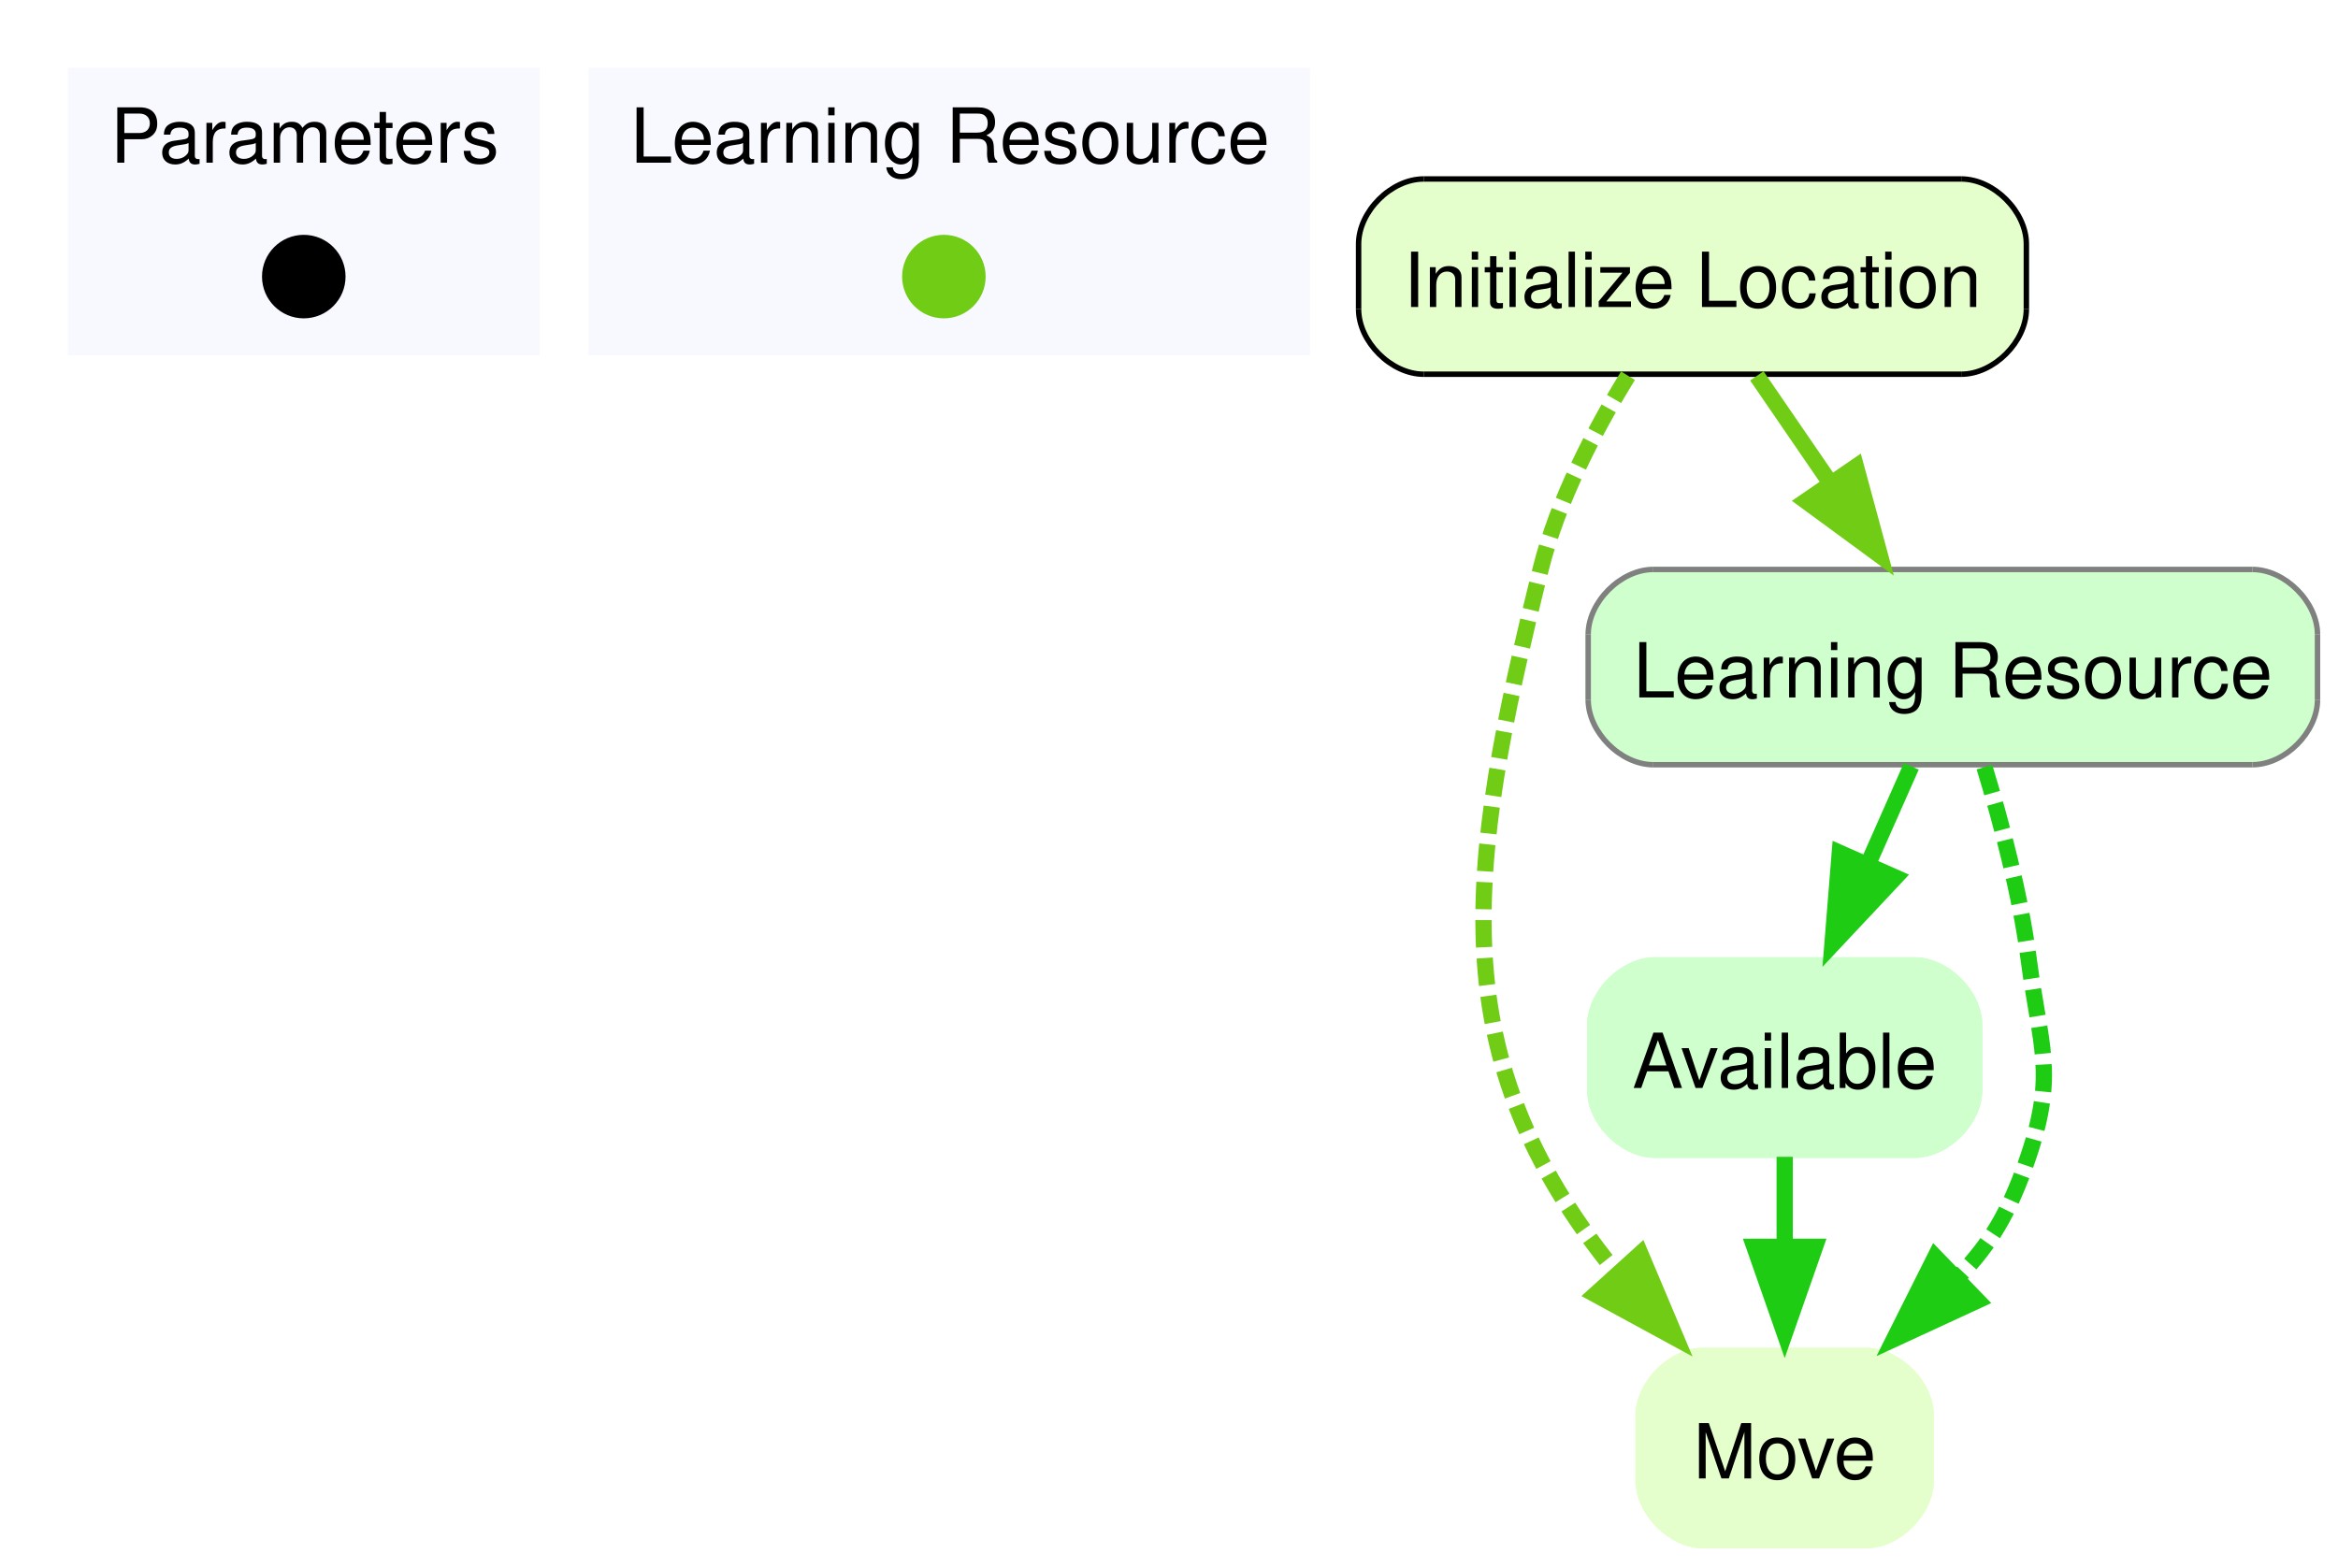
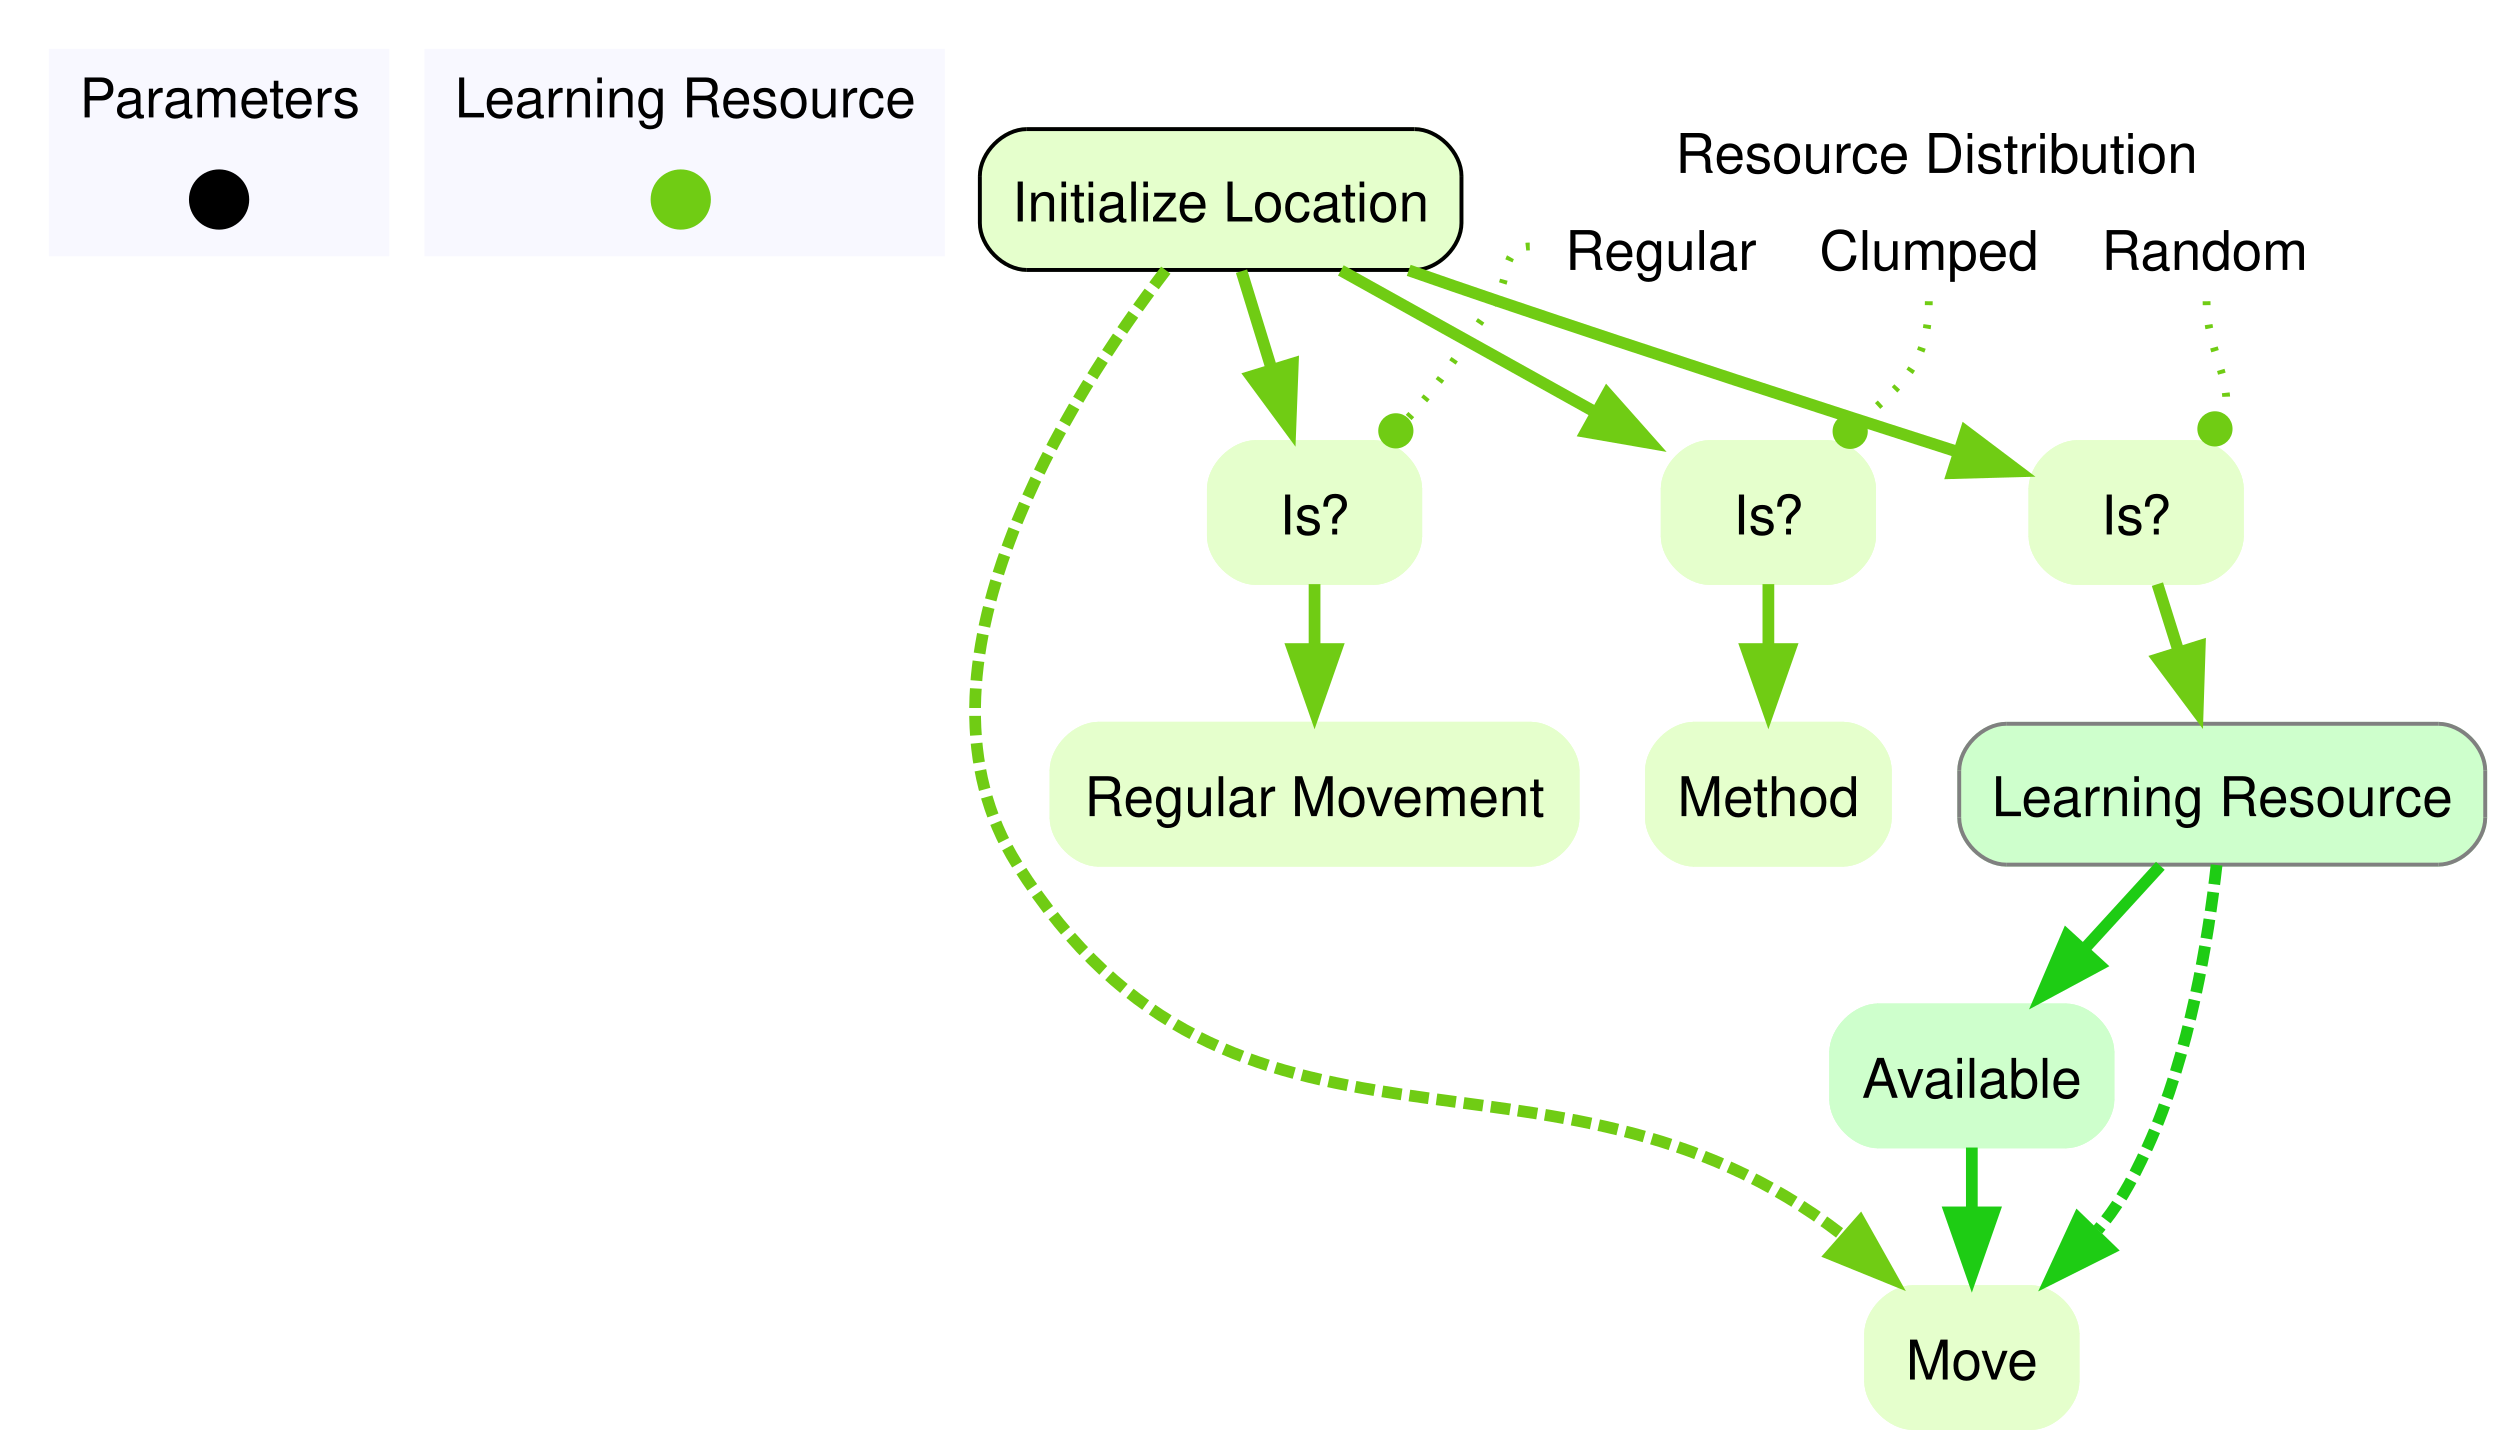
- <svg xmlns="http://www.w3.org/2000/svg" xmlns:xlink="http://www.w3.org/1999/xlink" width="431pt" height="289pt" viewBox="0.00 0.00 431.00 289.00">
-   <g id="graph1" class="graph" transform="scale(1 1) rotate(0) translate(4 285)">
-     <polygon fill="white" stroke="white" points="-4,5 -4,-285 428,-285 428,5 -4,5" />
+ <svg xmlns="http://www.w3.org/2000/svg" xmlns:xlink="http://www.w3.org/1999/xlink" width="639pt" height="369pt" viewBox="0.00 0.00 639.00 369.00">
+   <g id="graph1" class="graph" transform="scale(1 1) rotate(0) translate(4 365)">
+     <polygon fill="white" stroke="white" points="-4,5 -4,-365 636,-365 636,5 -4,5" />
    <g id="graph2" class="cluster">
-       <polygon fill="ghostwhite" stroke="white" points="8,-219 8,-273 96,-273 96,-219 8,-219" />
-       <text text-anchor="middle" x="52.179" y="-255" font-family="Helvetica,sans-Serif" font-size="14.00">Parameters</text>
+       <polygon fill="ghostwhite" stroke="white" points="8,-299 8,-353 96,-353 96,-299 8,-299" />
+       <text text-anchor="middle" x="52.179" y="-335" font-family="Helvetica,sans-Serif" font-size="14.00">Parameters</text>
    </g>
    <g id="graph3" class="cluster">
-       <polygon fill="ghostwhite" stroke="white" points="104,-219 104,-273 238,-273 238,-219 104,-219" />
-       <text text-anchor="middle" x="171.148" y="-255" font-family="Helvetica,sans-Serif" font-size="14.00">Learning Resource</text>
+       <polygon fill="ghostwhite" stroke="white" points="104,-299 104,-353 238,-353 238,-299 104,-299" />
+       <text text-anchor="middle" x="171.148" y="-335" font-family="Helvetica,sans-Serif" font-size="14.00">Learning Resource</text>
    </g>
    <g id="node2" class="node">
-       <ellipse fill="black" stroke="black" cx="52" cy="-234" rx="7.2" ry="7.2" />
+       <ellipse fill="black" stroke="black" cx="52" cy="-314" rx="7.2" ry="7.2" />
    </g>
    <g id="node4" class="node">
      <a xlink:href="learningResource__Overview.svg">
-         <ellipse fill="#70cc14" stroke="#70cc14" cx="170" cy="-234" rx="7.2" ry="7.2" />
+         <ellipse fill="#70cc14" stroke="#70cc14" cx="170" cy="-314" rx="7.2" ry="7.2" />
      </a>
    </g>
    <g id="node5" class="node">
+       <polygon fill="white" stroke="none" points="388.014,-289.2 388.014,-338.8 593.986,-338.8 593.986,-289.2 388.014,-289.2" />
+       <text text-anchor="middle" x="491" y="-320.8" font-family="Helvetica,sans-Serif" font-size="14.00">Resource Distribution</text>
+       <polyline fill="none" stroke="none" points="388.014,-314 593.986,-314 " />
+       <text text-anchor="middle" x="420.528" y="-296" font-family="Helvetica,sans-Serif" font-size="14.00">Regular</text>
+       <polyline fill="none" stroke="none" points="453.042,-289.2 453.042,-314 " />
+       <text text-anchor="middle" x="489.055" y="-296" font-family="Helvetica,sans-Serif" font-size="14.00">Clumped</text>
+       <polyline fill="none" stroke="none" points="525.069,-289.2 525.069,-314 " />
+       <text text-anchor="middle" x="559.527" y="-296" font-family="Helvetica,sans-Serif" font-size="14.00">Random</text>
+     </g>
+     <g id="node8" class="node">
+       <polygon fill="#e5ffcc" stroke="#e5ffcc" points="557,-252 527,-252 515,-240 515,-228 527,-216 557,-216 569,-228 569,-240 557,-252" />
+       <path fill="#e5ffcc" stroke="#e5ffcc" d="M527,-252C521,-252 515,-246 515,-240" />
+       <path fill="#e5ffcc" stroke="#e5ffcc" d="M515,-228C515,-222 521,-216 527,-216" />
+       <path fill="#e5ffcc" stroke="#e5ffcc" d="M557,-216C563,-216 569,-222 569,-228" />
+       <path fill="#e5ffcc" stroke="#e5ffcc" d="M569,-240C569,-246 563,-252 557,-252" />
+       <polyline fill="none" stroke="#e5ffcc" points="557,-252 527,-252 " />
+       <path fill="none" stroke="#e5ffcc" d="M527,-252C521,-252 515,-246 515,-240" />
+       <polyline fill="none" stroke="#e5ffcc" points="515,-240 515,-228 " />
+       <path fill="none" stroke="#e5ffcc" d="M515,-228C515,-222 521,-216 527,-216" />
+       <polyline fill="none" stroke="#e5ffcc" points="527,-216 557,-216 " />
+       <path fill="none" stroke="#e5ffcc" d="M557,-216C563,-216 569,-222 569,-228" />
+       <polyline fill="none" stroke="#e5ffcc" points="569,-228 569,-240 " />
+       <path fill="none" stroke="#e5ffcc" d="M569,-240C569,-246 563,-252 557,-252" />
+       <text text-anchor="middle" x="542" y="-228.4" font-family="Helvetica,sans-Serif" font-size="14.00">Is?</text>
+     </g>
+     <g id="edge26" class="edge">
+       <path fill="none" stroke="#70cc14" stroke-width="2" stroke-dasharray="1,5" d="M560,-288C560,-275.5 566.905,-267.464 564.532,-259.152" />
+       <ellipse fill="#70cc14" stroke="#70cc14" cx="562.141" cy="-255.379" rx="4" ry="4" />
+     </g>
+     <g id="node10" class="node">
+       <polygon fill="#e5ffcc" stroke="#e5ffcc" points="347,-252 317,-252 305,-240 305,-228 317,-216 347,-216 359,-228 359,-240 347,-252" />
+       <path fill="#e5ffcc" stroke="#e5ffcc" d="M317,-252C311,-252 305,-246 305,-240" />
+       <path fill="#e5ffcc" stroke="#e5ffcc" d="M305,-228C305,-222 311,-216 317,-216" />
+       <path fill="#e5ffcc" stroke="#e5ffcc" d="M347,-216C353,-216 359,-222 359,-228" />
+       <path fill="#e5ffcc" stroke="#e5ffcc" d="M359,-240C359,-246 353,-252 347,-252" />
+       <polyline fill="none" stroke="#e5ffcc" points="347,-252 317,-252 " />
+       <path fill="none" stroke="#e5ffcc" d="M317,-252C311,-252 305,-246 305,-240" />
+       <polyline fill="none" stroke="#e5ffcc" points="305,-240 305,-228 " />
+       <path fill="none" stroke="#e5ffcc" d="M305,-228C305,-222 311,-216 317,-216" />
+       <polyline fill="none" stroke="#e5ffcc" points="317,-216 347,-216 " />
+       <path fill="none" stroke="#e5ffcc" d="M347,-216C353,-216 359,-222 359,-228" />
+       <polyline fill="none" stroke="#e5ffcc" points="359,-228 359,-240 " />
+       <path fill="none" stroke="#e5ffcc" d="M359,-240C359,-246 353,-252 347,-252" />
+       <text text-anchor="middle" x="332" y="-228.4" font-family="Helvetica,sans-Serif" font-size="14.00">Is?</text>
+     </g>
+     <g id="edge28" class="edge">
+       <path fill="none" stroke="#70cc14" stroke-width="2" stroke-dasharray="1,5" d="M387,-302C379.603,-302 382.275,-294.037 378,-288 368.024,-273.914 365.128,-268.106 355.637,-257.841" />
+       <ellipse fill="#70cc14" stroke="#70cc14" cx="352.778" cy="-254.878" rx="4" ry="4" />
+     </g>
+     <g id="node12" class="node">
+       <polygon fill="#e5ffcc" stroke="#e5ffcc" points="463,-252 433,-252 421,-240 421,-228 433,-216 463,-216 475,-228 475,-240 463,-252" />
+       <path fill="#e5ffcc" stroke="#e5ffcc" d="M433,-252C427,-252 421,-246 421,-240" />
+       <path fill="#e5ffcc" stroke="#e5ffcc" d="M421,-228C421,-222 427,-216 433,-216" />
+       <path fill="#e5ffcc" stroke="#e5ffcc" d="M463,-216C469,-216 475,-222 475,-228" />
+       <path fill="#e5ffcc" stroke="#e5ffcc" d="M475,-240C475,-246 469,-252 463,-252" />
+       <polyline fill="none" stroke="#e5ffcc" points="463,-252 433,-252 " />
+       <path fill="none" stroke="#e5ffcc" d="M433,-252C427,-252 421,-246 421,-240" />
+       <polyline fill="none" stroke="#e5ffcc" points="421,-240 421,-228 " />
+       <path fill="none" stroke="#e5ffcc" d="M421,-228C421,-222 427,-216 433,-216" />
+       <polyline fill="none" stroke="#e5ffcc" points="433,-216 463,-216 " />
+       <path fill="none" stroke="#e5ffcc" d="M463,-216C469,-216 475,-222 475,-228" />
+       <polyline fill="none" stroke="#e5ffcc" points="475,-228 475,-240 " />
+       <path fill="none" stroke="#e5ffcc" d="M475,-240C475,-246 469,-252 463,-252" />
+       <text text-anchor="middle" x="448" y="-228.4" font-family="Helvetica,sans-Serif" font-size="14.00">Is?</text>
+     </g>
+     <g id="edge24" class="edge">
+       <path fill="none" stroke="#70cc14" stroke-width="2" stroke-dasharray="1,5" d="M489,-288C489,-271.98 482.184,-266.923 471.989,-257.669" />
+       <ellipse fill="#70cc14" stroke="#70cc14" cx="468.905" cy="-254.75" rx="4" ry="4" />
+     </g>
+     <g id="node6" class="node">
      <a xlink:href="learningResource_initializeLocation.svg" xlink:title="Initialize Location">
-         <polygon fill="#e5ffcc" stroke="#e5ffcc" points="357.549,-252 258.451,-252 246.451,-240 246.451,-228 258.451,-216 357.549,-216 369.549,-228 369.549,-240 357.549,-252" />
-         <path fill="#e5ffcc" stroke="#e5ffcc" d="M258.451,-252C252.451,-252 246.451,-246 246.451,-240" />
-         <path fill="#e5ffcc" stroke="#e5ffcc" d="M246.451,-228C246.451,-222 252.451,-216 258.451,-216" />
-         <path fill="#e5ffcc" stroke="#e5ffcc" d="M357.549,-216C363.549,-216 369.549,-222 369.549,-228" />
-         <path fill="#e5ffcc" stroke="#e5ffcc" d="M369.549,-240C369.549,-246 363.549,-252 357.549,-252" />
-         <polyline fill="none" stroke="black" points="357.549,-252 258.451,-252 " />
-         <path fill="none" stroke="black" d="M258.451,-252C252.451,-252 246.451,-246 246.451,-240" />
-         <polyline fill="none" stroke="black" points="246.451,-240 246.451,-228 " />
-         <path fill="none" stroke="black" d="M246.451,-228C246.451,-222 252.451,-216 258.451,-216" />
-         <polyline fill="none" stroke="black" points="258.451,-216 357.549,-216 " />
-         <path fill="none" stroke="black" d="M357.549,-216C363.549,-216 369.549,-222 369.549,-228" />
-         <polyline fill="none" stroke="black" points="369.549,-228 369.549,-240 " />
-         <path fill="none" stroke="black" d="M369.549,-240C369.549,-246 363.549,-252 357.549,-252" />
-         <text text-anchor="middle" x="308" y="-228.4" font-family="Helvetica,sans-Serif" font-size="14.00">Initialize Location</text>
+         <polygon fill="#e5ffcc" stroke="#e5ffcc" points="357.549,-332 258.451,-332 246.451,-320 246.451,-308 258.451,-296 357.549,-296 369.549,-308 369.549,-320 357.549,-332" />
+         <path fill="#e5ffcc" stroke="#e5ffcc" d="M258.451,-332C252.451,-332 246.451,-326 246.451,-320" />
+         <path fill="#e5ffcc" stroke="#e5ffcc" d="M246.451,-308C246.451,-302 252.451,-296 258.451,-296" />
+         <path fill="#e5ffcc" stroke="#e5ffcc" d="M357.549,-296C363.549,-296 369.549,-302 369.549,-308" />
+         <path fill="#e5ffcc" stroke="#e5ffcc" d="M369.549,-320C369.549,-326 363.549,-332 357.549,-332" />
+         <polyline fill="none" stroke="black" points="357.549,-332 258.451,-332 " />
+         <path fill="none" stroke="black" d="M258.451,-332C252.451,-332 246.451,-326 246.451,-320" />
+         <polyline fill="none" stroke="black" points="246.451,-320 246.451,-308 " />
+         <path fill="none" stroke="black" d="M246.451,-308C246.451,-302 252.451,-296 258.451,-296" />
+         <polyline fill="none" stroke="black" points="258.451,-296 357.549,-296 " />
+         <path fill="none" stroke="black" d="M357.549,-296C363.549,-296 369.549,-302 369.549,-308" />
+         <polyline fill="none" stroke="black" points="369.549,-308 369.549,-320 " />
+         <path fill="none" stroke="black" d="M369.549,-320C369.549,-326 363.549,-332 357.549,-332" />
+         <text text-anchor="middle" x="308" y="-308.4" font-family="Helvetica,sans-Serif" font-size="14.00">Initialize Location</text>
      </a>
    </g>
-     <g id="node7" class="node">
-       <polygon fill="#ceffcc" stroke="#ceffcc" points="411.222,-180 300.778,-180 288.778,-168 288.778,-156 300.778,-144 411.222,-144 423.222,-156 423.222,-168 411.222,-180" />
-       <path fill="#ceffcc" stroke="#ceffcc" d="M300.778,-180C294.778,-180 288.778,-174 288.778,-168" />
-       <path fill="#ceffcc" stroke="#ceffcc" d="M288.778,-156C288.778,-150 294.778,-144 300.778,-144" />
-       <path fill="#ceffcc" stroke="#ceffcc" d="M411.222,-144C417.222,-144 423.222,-150 423.222,-156" />
-       <path fill="#ceffcc" stroke="#ceffcc" d="M423.222,-168C423.222,-174 417.222,-180 411.222,-180" />
-       <polyline fill="none" stroke="gray" points="411.222,-180 300.778,-180 " />
-       <path fill="none" stroke="gray" d="M300.778,-180C294.778,-180 288.778,-174 288.778,-168" />
-       <polyline fill="none" stroke="gray" points="288.778,-168 288.778,-156 " />
-       <path fill="none" stroke="gray" d="M288.778,-156C288.778,-150 294.778,-144 300.778,-144" />
-       <polyline fill="none" stroke="gray" points="300.778,-144 411.222,-144 " />
-       <path fill="none" stroke="gray" d="M411.222,-144C417.222,-144 423.222,-150 423.222,-156" />
-       <polyline fill="none" stroke="gray" points="423.222,-156 423.222,-168 " />
-       <path fill="none" stroke="gray" d="M423.222,-168C423.222,-174 417.222,-180 411.222,-180" />
-       <text text-anchor="middle" x="356" y="-156.4" font-family="Helvetica,sans-Serif" font-size="14.00">Learning Resource</text>
-     </g>
    <g id="edge4" class="edge">
-       <path fill="none" stroke="#70cc14" stroke-width="3" d="M319.865,-215.697C323.818,-209.932 328.366,-203.299 332.874,-196.726" />
-       <polygon fill="#70cc14" stroke="#70cc14" points="338.734,-200.558 344.271,-180.104 327.188,-192.64 338.734,-200.558" />
-     </g>
-     <g id="node10" class="node">
-       <polygon fill="#e5ffcc" stroke="#e5ffcc" points="340,-36 310,-36 298,-24 298,-12 310,-0 340,-0 352,-12 352,-24 340,-36" />
-       <path fill="#e5ffcc" stroke="#e5ffcc" d="M310,-36C304,-36 298,-30 298,-24" />
-       <path fill="#e5ffcc" stroke="#e5ffcc" d="M298,-12C298,-6 304,-0 310,-0" />
-       <path fill="#e5ffcc" stroke="#e5ffcc" d="M340,-0C346,-0 352,-6 352,-12" />
-       <path fill="#e5ffcc" stroke="#e5ffcc" d="M352,-24C352,-30 346,-36 340,-36" />
-       <polyline fill="none" stroke="#e5ffcc" points="340,-36 310,-36 " />
-       <path fill="none" stroke="#e5ffcc" d="M310,-36C304,-36 298,-30 298,-24" />
-       <polyline fill="none" stroke="#e5ffcc" points="298,-24 298,-12 " />
-       <path fill="none" stroke="#e5ffcc" d="M298,-12C298,-6 304,-0 310,-0" />
-       <polyline fill="none" stroke="#e5ffcc" points="310,-0 340,-0 " />
-       <path fill="none" stroke="#e5ffcc" d="M340,-0C346,-0 352,-6 352,-12" />
-       <polyline fill="none" stroke="#e5ffcc" points="352,-12 352,-24 " />
-       <path fill="none" stroke="#e5ffcc" d="M352,-24C352,-30 346,-36 340,-36" />
-       <text text-anchor="middle" x="325" y="-12.4" font-family="Helvetica,sans-Serif" font-size="14.00">Move</text>
+       <path fill="none" stroke="#70cc14" stroke-width="3" d="M356.067,-295.898C363.728,-293.224 371.573,-290.515 379,-288 418.26,-274.707 463.054,-260.189 495.736,-249.714" />
+       <polygon fill="#70cc14" stroke="#70cc14" points="497.903,-256.371 514.823,-243.615 493.641,-243.035 497.903,-256.371" />
+     </g>
+     <g id="edge6" class="edge">
+       <path fill="none" stroke="#70cc14" stroke-width="3" d="M313.326,-295.689C315.532,-288.519 318.18,-279.916 320.778,-271.471" />
+       <polygon fill="#70cc14" stroke="#70cc14" points="327.497,-273.437 326.689,-252.262 314.116,-269.319 327.497,-273.437" />
    </g>
    <g id="edge8" class="edge">
-       <path fill="none" stroke="#70cc14" stroke-width="3" stroke-dasharray="5,2" d="M296.113,-215.725C289.987,-205.765 283.155,-192.727 280,-180 266.076,-123.834 261.86,-90.134 293.408,-51.013" />
-       <polygon fill="#70cc14" stroke="#70cc14" points="298.766,-55.525 307,-36 288.388,-46.129 298.766,-55.525" />
-     </g>
-     <g id="node8" class="node">
-       <polygon fill="#ceffcc" stroke="#ceffcc" points="348.928,-108 301.072,-108 289.072,-96 289.072,-84 301.072,-72 348.928,-72 360.928,-84 360.928,-96 348.928,-108" />
-       <path fill="#ceffcc" stroke="#ceffcc" d="M301.072,-108C295.072,-108 289.072,-102 289.072,-96" />
-       <path fill="#ceffcc" stroke="#ceffcc" d="M289.072,-84C289.072,-78 295.072,-72 301.072,-72" />
-       <path fill="#ceffcc" stroke="#ceffcc" d="M348.928,-72C354.928,-72 360.928,-78 360.928,-84" />
-       <path fill="#ceffcc" stroke="#ceffcc" d="M360.928,-96C360.928,-102 354.928,-108 348.928,-108" />
-       <polyline fill="none" stroke="#ceffcc" points="348.928,-108 301.072,-108 " />
-       <path fill="none" stroke="#ceffcc" d="M301.072,-108C295.072,-108 289.072,-102 289.072,-96" />
-       <polyline fill="none" stroke="#ceffcc" points="289.072,-96 289.072,-84 " />
-       <path fill="none" stroke="#ceffcc" d="M289.072,-84C289.072,-78 295.072,-72 301.072,-72" />
-       <polyline fill="none" stroke="#ceffcc" points="301.072,-72 348.928,-72 " />
-       <path fill="none" stroke="#ceffcc" d="M348.928,-72C354.928,-72 360.928,-78 360.928,-84" />
-       <polyline fill="none" stroke="#ceffcc" points="360.928,-84 360.928,-96 " />
-       <path fill="none" stroke="#ceffcc" d="M360.928,-96C360.928,-102 354.928,-108 348.928,-108" />
-       <text text-anchor="middle" x="325" y="-84.4" font-family="Helvetica,sans-Serif" font-size="14.00">Available</text>
+       <path fill="none" stroke="#70cc14" stroke-width="3" d="M338.724,-295.883C357.553,-285.392 381.989,-271.777 402.978,-260.084" />
+       <polygon fill="#70cc14" stroke="#70cc14" points="406.599,-266.079 420.664,-250.23 399.786,-253.849 406.599,-266.079" />
+     </g>
+     <g id="node15" class="node">
+       <polygon fill="#e5ffcc" stroke="#e5ffcc" points="515,-36 485,-36 473,-24 473,-12 485,-0 515,-0 527,-12 527,-24 515,-36" />
+       <path fill="#e5ffcc" stroke="#e5ffcc" d="M485,-36C479,-36 473,-30 473,-24" />
+       <path fill="#e5ffcc" stroke="#e5ffcc" d="M473,-12C473,-6 479,-0 485,-0" />
+       <path fill="#e5ffcc" stroke="#e5ffcc" d="M515,-0C521,-0 527,-6 527,-12" />
+       <path fill="#e5ffcc" stroke="#e5ffcc" d="M527,-24C527,-30 521,-36 515,-36" />
+       <polyline fill="none" stroke="#e5ffcc" points="515,-36 485,-36 " />
+       <path fill="none" stroke="#e5ffcc" d="M485,-36C479,-36 473,-30 473,-24" />
+       <polyline fill="none" stroke="#e5ffcc" points="473,-24 473,-12 " />
+       <path fill="none" stroke="#e5ffcc" d="M473,-12C473,-6 479,-0 485,-0" />
+       <polyline fill="none" stroke="#e5ffcc" points="485,-0 515,-0 " />
+       <path fill="none" stroke="#e5ffcc" d="M515,-0C521,-0 527,-6 527,-12" />
+       <polyline fill="none" stroke="#e5ffcc" points="527,-12 527,-24 " />
+       <path fill="none" stroke="#e5ffcc" d="M527,-24C527,-30 521,-36 515,-36" />
+       <text text-anchor="middle" x="500" y="-12.4" font-family="Helvetica,sans-Serif" font-size="14.00">Move</text>
+     </g>
+     <g id="edge16" class="edge">
+       <path fill="none" stroke="#70cc14" stroke-width="3" stroke-dasharray="5,2" d="M293.981,-295.942C269.534,-263.992 224.567,-193.858 256,-144 311.543,-55.898 392.068,-107.014 466.675,-49.512" />
+       <polygon fill="#70cc14" stroke="#70cc14" points="471.628,-54.477 482,-36 462.369,-43.976 471.628,-54.477" />
+     </g>
+     <g id="node19" class="node">
+       <polygon fill="#ceffcc" stroke="#ceffcc" points="619.222,-180 508.778,-180 496.778,-168 496.778,-156 508.778,-144 619.222,-144 631.222,-156 631.222,-168 619.222,-180" />
+       <path fill="#ceffcc" stroke="#ceffcc" d="M508.778,-180C502.778,-180 496.778,-174 496.778,-168" />
+       <path fill="#ceffcc" stroke="#ceffcc" d="M496.778,-156C496.778,-150 502.778,-144 508.778,-144" />
+       <path fill="#ceffcc" stroke="#ceffcc" d="M619.222,-144C625.222,-144 631.222,-150 631.222,-156" />
+       <path fill="#ceffcc" stroke="#ceffcc" d="M631.222,-168C631.222,-174 625.222,-180 619.222,-180" />
+       <polyline fill="none" stroke="gray" points="619.222,-180 508.778,-180 " />
+       <path fill="none" stroke="gray" d="M508.778,-180C502.778,-180 496.778,-174 496.778,-168" />
+       <polyline fill="none" stroke="gray" points="496.778,-168 496.778,-156 " />
+       <path fill="none" stroke="gray" d="M496.778,-156C496.778,-150 502.778,-144 508.778,-144" />
+       <polyline fill="none" stroke="gray" points="508.778,-144 619.222,-144 " />
+       <path fill="none" stroke="gray" d="M619.222,-144C625.222,-144 631.222,-150 631.222,-156" />
+       <polyline fill="none" stroke="gray" points="631.222,-156 631.222,-168 " />
+       <path fill="none" stroke="gray" d="M631.222,-168C631.222,-174 625.222,-180 619.222,-180" />
+       <text text-anchor="middle" x="564" y="-156.4" font-family="Helvetica,sans-Serif" font-size="14.00">Learning Resource</text>
+     </g>
+     <g id="edge14" class="edge">
+       <path fill="none" stroke="#70cc14" stroke-width="3" d="M547.438,-215.697C549.01,-210.695 550.788,-205.04 552.58,-199.337" />
+       <polygon fill="#70cc14" stroke="#70cc14" points="559.306,-201.283 558.624,-180.104 545.95,-197.085 559.306,-201.283" />
+     </g>
+     <g id="node23" class="node">
+       <polygon fill="#e5ffcc" stroke="#e5ffcc" points="387.207,-180 276.793,-180 264.793,-168 264.793,-156 276.793,-144 387.207,-144 399.207,-156 399.207,-168 387.207,-180" />
+       <path fill="#e5ffcc" stroke="#e5ffcc" d="M276.793,-180C270.793,-180 264.793,-174 264.793,-168" />
+       <path fill="#e5ffcc" stroke="#e5ffcc" d="M264.793,-156C264.793,-150 270.793,-144 276.793,-144" />
+       <path fill="#e5ffcc" stroke="#e5ffcc" d="M387.207,-144C393.207,-144 399.207,-150 399.207,-156" />
+       <path fill="#e5ffcc" stroke="#e5ffcc" d="M399.207,-168C399.207,-174 393.207,-180 387.207,-180" />
+       <polyline fill="none" stroke="#e5ffcc" points="387.207,-180 276.793,-180 " />
+       <path fill="none" stroke="#e5ffcc" d="M276.793,-180C270.793,-180 264.793,-174 264.793,-168" />
+       <polyline fill="none" stroke="#e5ffcc" points="264.793,-168 264.793,-156 " />
+       <path fill="none" stroke="#e5ffcc" d="M264.793,-156C264.793,-150 270.793,-144 276.793,-144" />
+       <polyline fill="none" stroke="#e5ffcc" points="276.793,-144 387.207,-144 " />
+       <path fill="none" stroke="#e5ffcc" d="M387.207,-144C393.207,-144 399.207,-150 399.207,-156" />
+       <polyline fill="none" stroke="#e5ffcc" points="399.207,-156 399.207,-168 " />
+       <path fill="none" stroke="#e5ffcc" d="M399.207,-168C399.207,-174 393.207,-180 387.207,-180" />
+       <text text-anchor="middle" x="332" y="-156.4" font-family="Helvetica,sans-Serif" font-size="14.00">Regular Movement</text>
+     </g>
+     <g id="edge20" class="edge">
+       <path fill="none" stroke="#70cc14" stroke-width="3" d="M332,-215.697C332,-210.95 332,-205.613 332,-200.206" />
+       <polygon fill="#70cc14" stroke="#70cc14" points="339,-200.104 332,-180.104 325,-200.104 339,-200.104" />
+     </g>
+     <g id="node17" class="node">
+       <polygon fill="#e5ffcc" stroke="#e5ffcc" points="467.024,-180 428.976,-180 416.976,-168 416.976,-156 428.976,-144 467.024,-144 479.024,-156 479.024,-168 467.024,-180" />
+       <path fill="#e5ffcc" stroke="#e5ffcc" d="M428.976,-180C422.976,-180 416.976,-174 416.976,-168" />
+       <path fill="#e5ffcc" stroke="#e5ffcc" d="M416.976,-156C416.976,-150 422.976,-144 428.976,-144" />
+       <path fill="#e5ffcc" stroke="#e5ffcc" d="M467.024,-144C473.024,-144 479.024,-150 479.024,-156" />
+       <path fill="#e5ffcc" stroke="#e5ffcc" d="M479.024,-168C479.024,-174 473.024,-180 467.024,-180" />
+       <polyline fill="none" stroke="#e5ffcc" points="467.024,-180 428.976,-180 " />
+       <path fill="none" stroke="#e5ffcc" d="M428.976,-180C422.976,-180 416.976,-174 416.976,-168" />
+       <polyline fill="none" stroke="#e5ffcc" points="416.976,-168 416.976,-156 " />
+       <path fill="none" stroke="#e5ffcc" d="M416.976,-156C416.976,-150 422.976,-144 428.976,-144" />
+       <polyline fill="none" stroke="#e5ffcc" points="428.976,-144 467.024,-144 " />
+       <path fill="none" stroke="#e5ffcc" d="M467.024,-144C473.024,-144 479.024,-150 479.024,-156" />
+       <polyline fill="none" stroke="#e5ffcc" points="479.024,-156 479.024,-168 " />
+       <path fill="none" stroke="#e5ffcc" d="M479.024,-168C479.024,-174 473.024,-180 467.024,-180" />
+       <text text-anchor="middle" x="448" y="-156.4" font-family="Helvetica,sans-Serif" font-size="14.00">Method</text>
    </g>
    <g id="edge12" class="edge">
-       <path fill="none" stroke="#1ecc14" stroke-width="3" d="M348.337,-143.697C346.01,-138.441 343.362,-132.463 340.707,-126.467" />
-       <polygon fill="#1ecc14" stroke="#1ecc14" points="347.074,-123.557 332.575,-108.104 334.273,-129.226 347.074,-123.557" />
+       <path fill="none" stroke="#70cc14" stroke-width="3" d="M448,-215.697C448,-210.95 448,-205.613 448,-200.206" />
+       <polygon fill="#70cc14" stroke="#70cc14" points="455,-200.104 448,-180.104 441,-200.104 455,-200.104" />
+     </g>
+     <g id="node13" class="node">
+       <polygon fill="#ceffcc" stroke="#ceffcc" points="523.928,-108 476.072,-108 464.072,-96 464.072,-84 476.072,-72 523.928,-72 535.928,-84 535.928,-96 523.928,-108" />
+       <path fill="#ceffcc" stroke="#ceffcc" d="M476.072,-108C470.072,-108 464.072,-102 464.072,-96" />
+       <path fill="#ceffcc" stroke="#ceffcc" d="M464.072,-84C464.072,-78 470.072,-72 476.072,-72" />
+       <path fill="#ceffcc" stroke="#ceffcc" d="M523.928,-72C529.928,-72 535.928,-78 535.928,-84" />
+       <path fill="#ceffcc" stroke="#ceffcc" d="M535.928,-96C535.928,-102 529.928,-108 523.928,-108" />
+       <polyline fill="none" stroke="#ceffcc" points="523.928,-108 476.072,-108 " />
+       <path fill="none" stroke="#ceffcc" d="M476.072,-108C470.072,-108 464.072,-102 464.072,-96" />
+       <polyline fill="none" stroke="#ceffcc" points="464.072,-96 464.072,-84 " />
+       <path fill="none" stroke="#ceffcc" d="M464.072,-84C464.072,-78 470.072,-72 476.072,-72" />
+       <polyline fill="none" stroke="#ceffcc" points="476.072,-72 523.928,-72 " />
+       <path fill="none" stroke="#ceffcc" d="M523.928,-72C529.928,-72 535.928,-78 535.928,-84" />
+       <polyline fill="none" stroke="#ceffcc" points="535.928,-84 535.928,-96 " />
+       <path fill="none" stroke="#ceffcc" d="M535.928,-96C535.928,-102 529.928,-108 523.928,-108" />
+       <text text-anchor="middle" x="500" y="-84.4" font-family="Helvetica,sans-Serif" font-size="14.00">Available</text>
    </g>
    <g id="edge10" class="edge">
-       <path fill="none" stroke="#1ecc14" stroke-width="3" stroke-dasharray="5,2" d="M361.824,-143.56C364.931,-133.33 368.431,-120.08 370,-108 372.06,-92.133 375.06,-87.179 370,-72 366.344,-61.031 362.617,-55.439 357.392,-49.941" />
-       <polygon fill="#1ecc14" stroke="#1ecc14" points="362.236,-44.888 343,-36 352.495,-54.943 362.236,-44.888" />
-     </g>
-     <g id="edge6" class="edge">
-       <path fill="none" stroke="#1ecc14" stroke-width="3" d="M325,-71.697C325,-66.95 325,-61.613 325,-56.206" />
-       <polygon fill="#1ecc14" stroke="#1ecc14" points="332,-56.104 325,-36.104 318,-56.104 332,-56.104" />
+       <path fill="none" stroke="#1ecc14" stroke-width="3" d="M500,-71.697C500,-66.95 500,-61.613 500,-56.206" />
+       <polygon fill="#1ecc14" stroke="#1ecc14" points="507,-56.104 500,-36.104 493,-56.104 507,-56.104" />
+     </g>
+     <g id="edge22" class="edge">
+       <path fill="none" stroke="#1ecc14" stroke-width="3" d="M548.18,-143.697C542.445,-137.424 535.768,-130.122 529.246,-122.988" />
+       <polygon fill="#1ecc14" stroke="#1ecc14" points="534.3,-118.142 515.638,-108.104 523.967,-127.588 534.3,-118.142" />
+     </g>
+     <g id="edge18" class="edge">
+       <path fill="none" stroke="#1ecc14" stroke-width="3" stroke-dasharray="5,2" d="M562.559,-143.917C560.509,-125.478 555.729,-95.586 545,-72 540.342,-61.76 536.856,-56.124 532.18,-50.635" />
+       <polygon fill="#1ecc14" stroke="#1ecc14" points="536.944,-45.493 518,-36 526.89,-55.235 536.944,-45.493" />
    </g>
  </g>
</svg>
